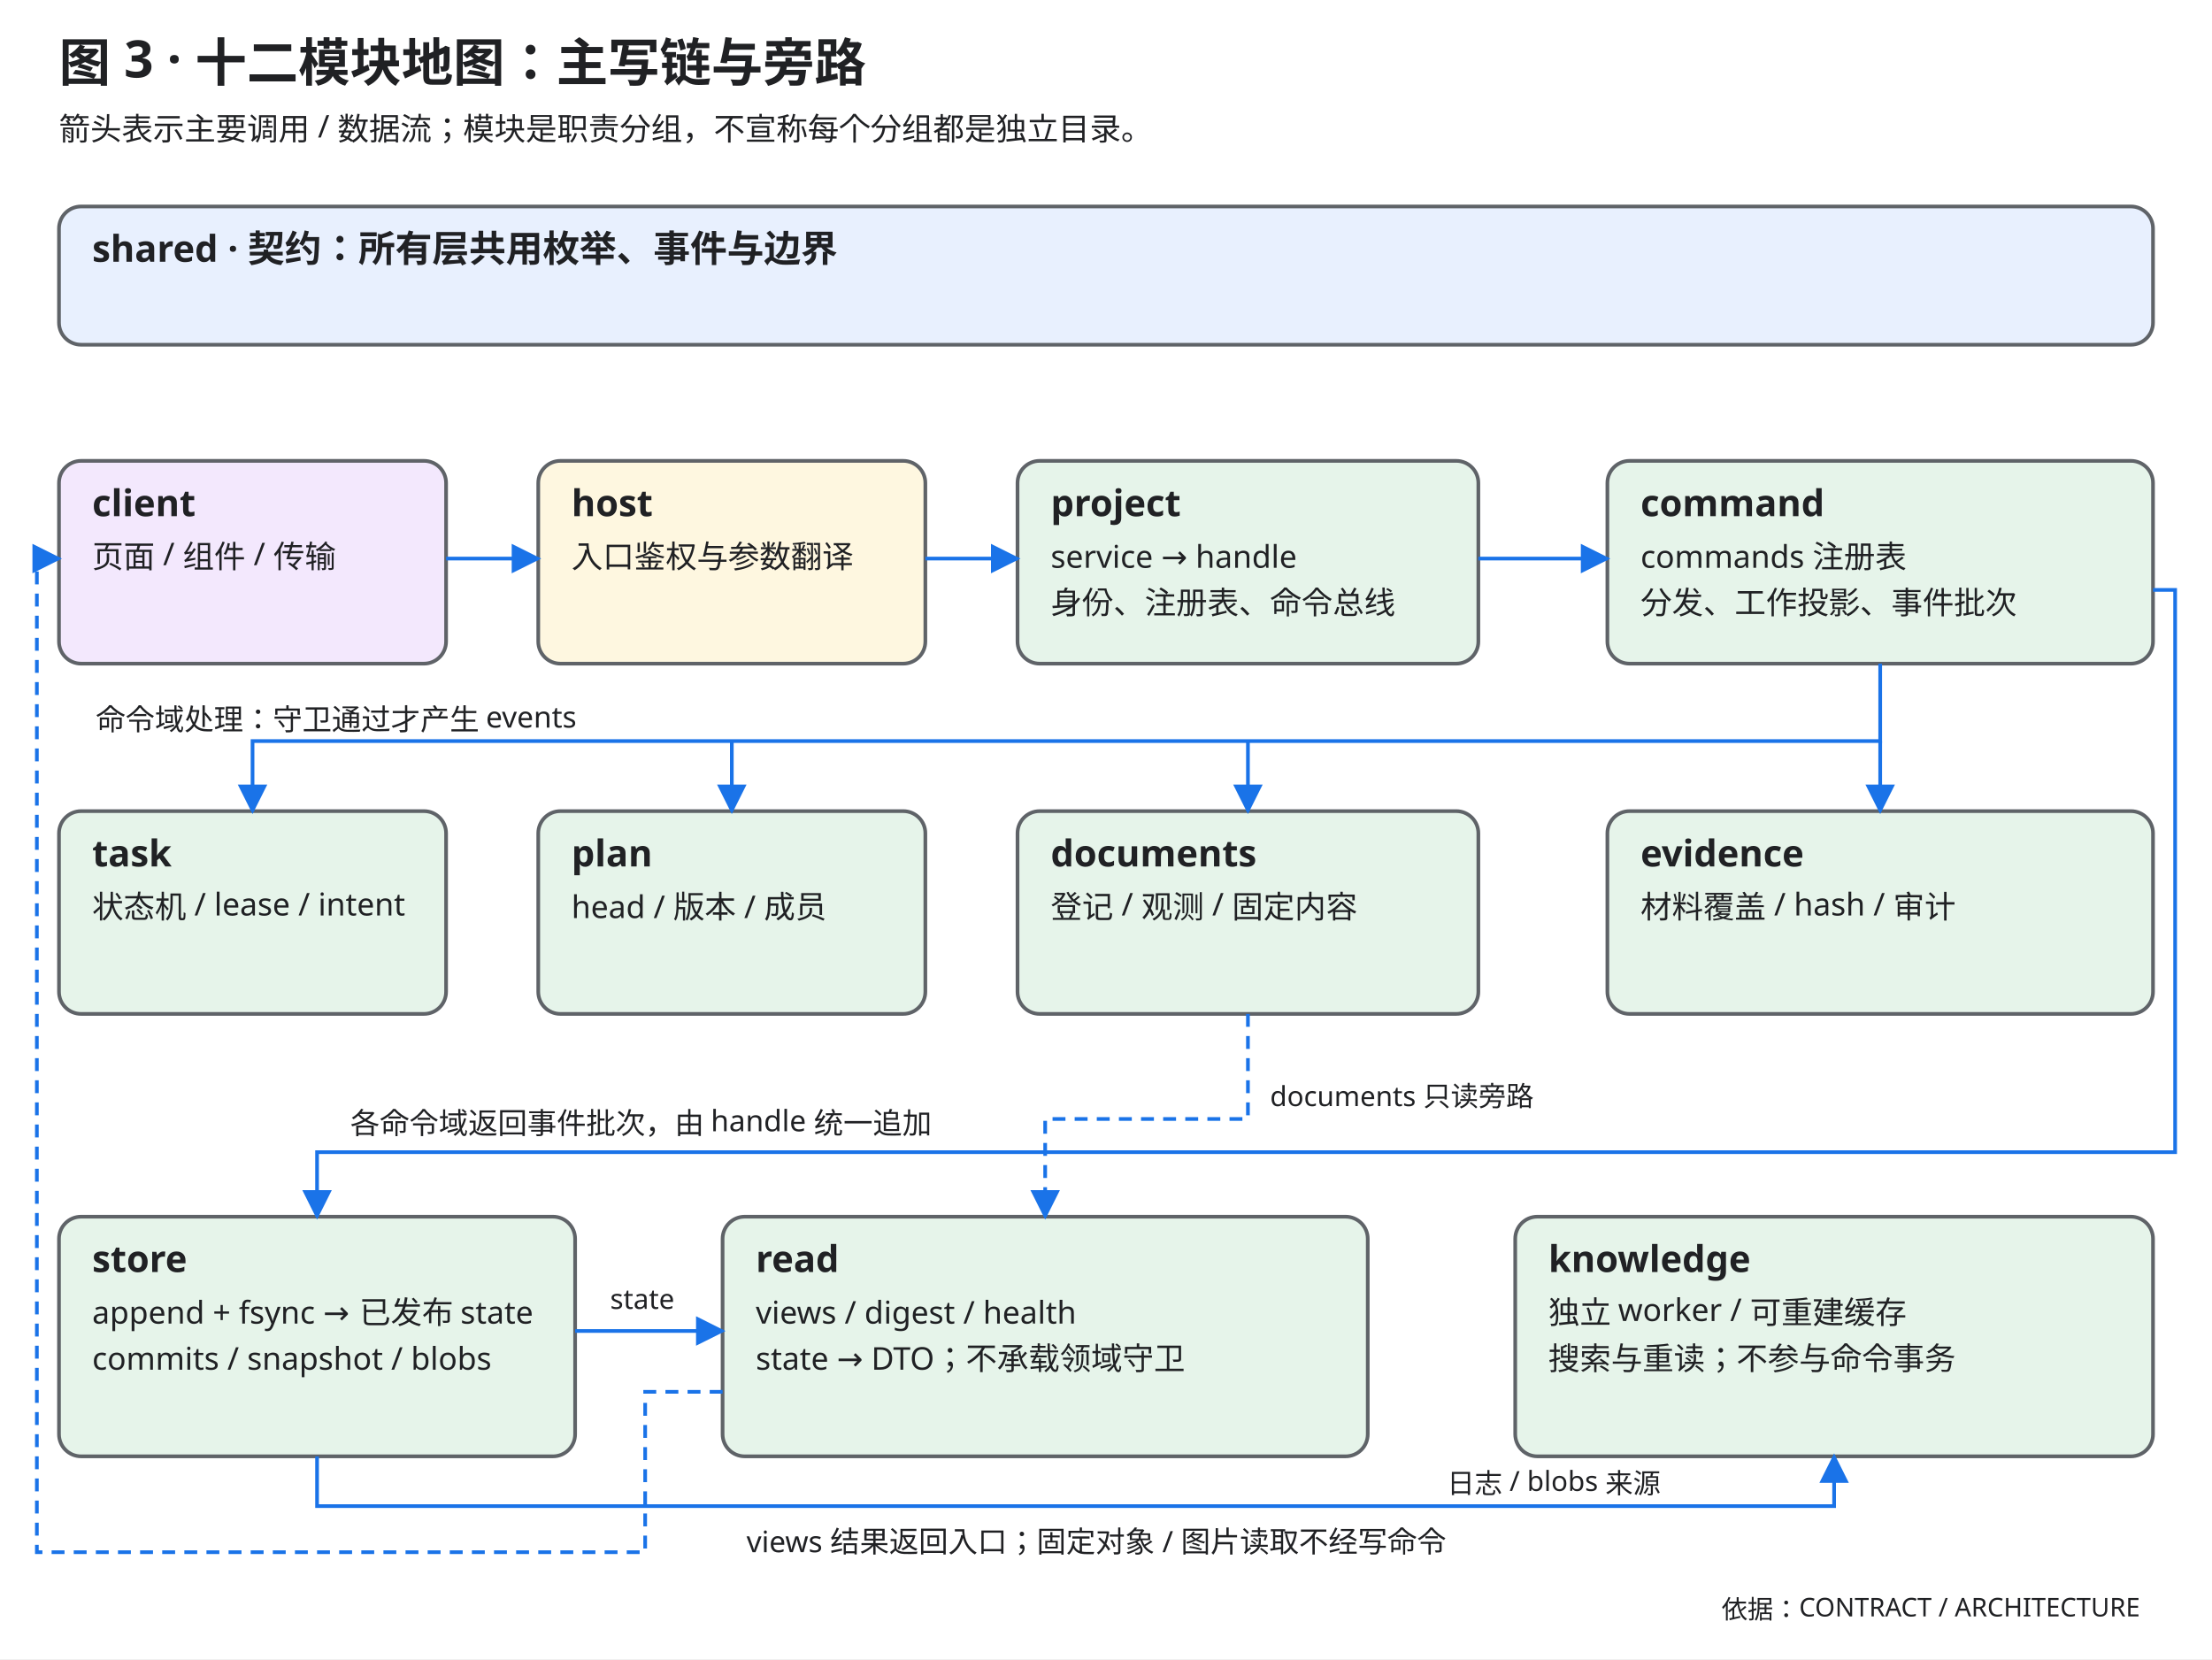
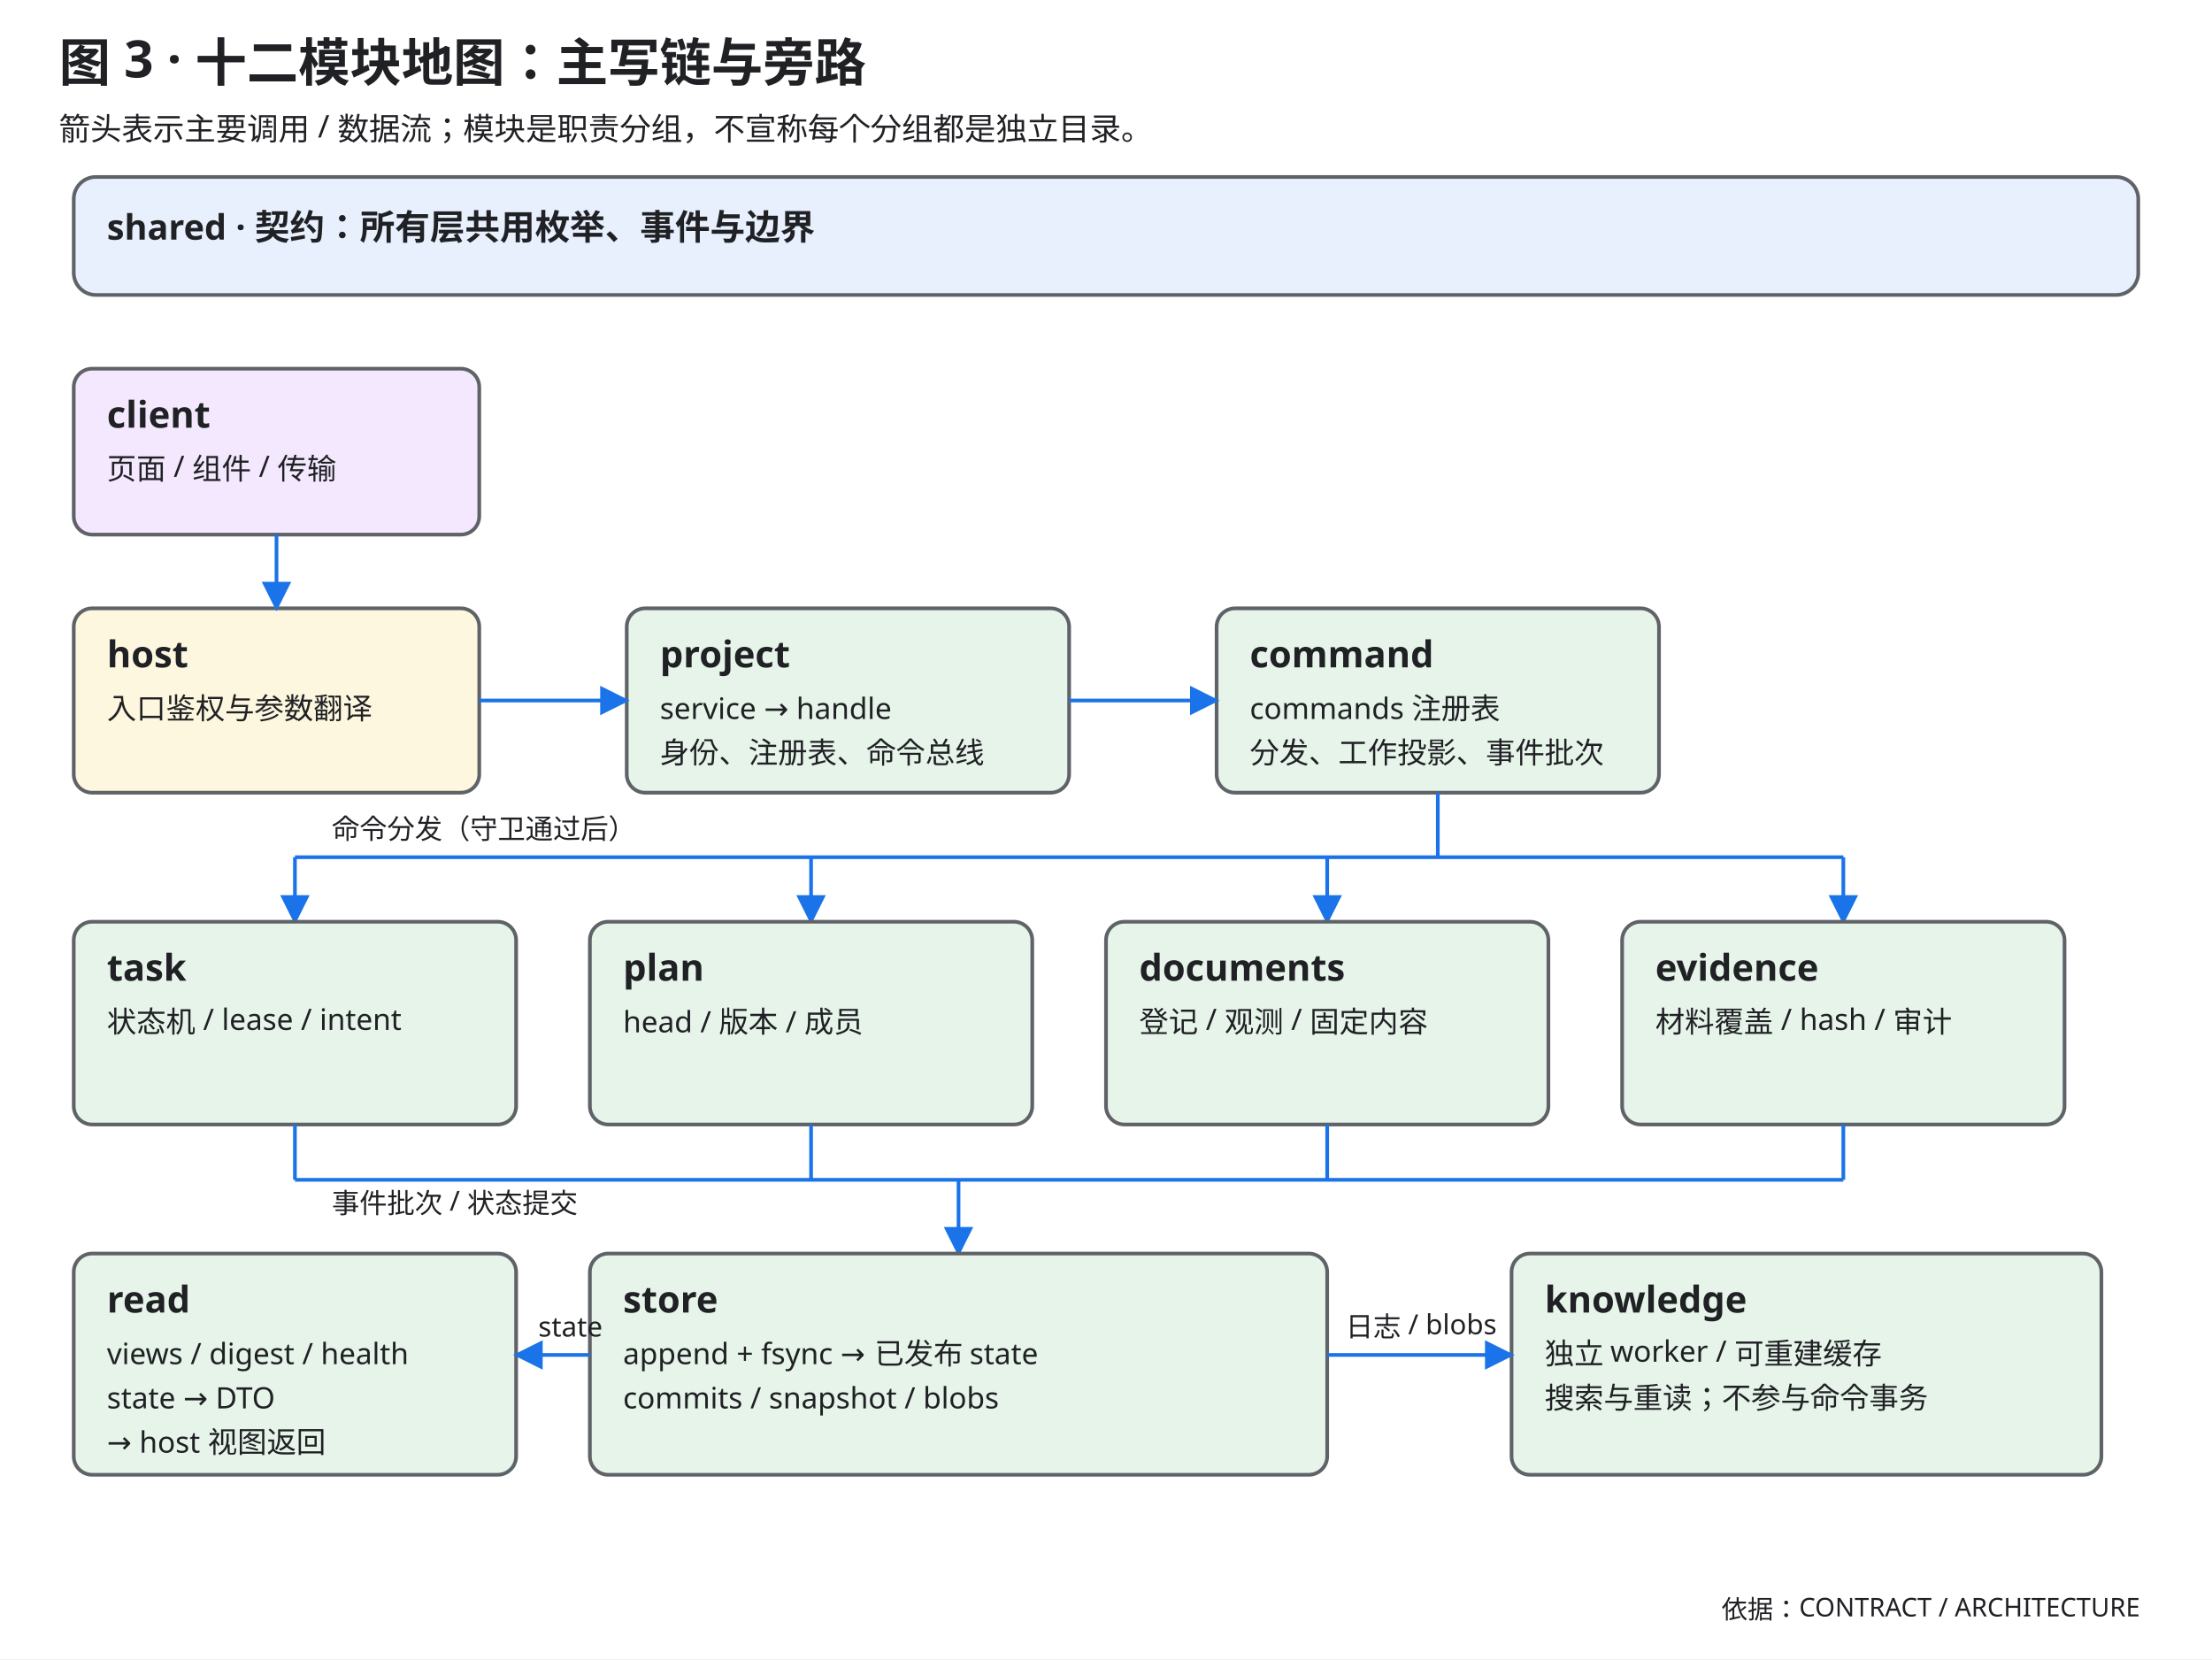
- <svg xmlns="http://www.w3.org/2000/svg" width="1200" height="900" viewBox="0 0 1200 900" role="img" aria-label="module-map">
+ <svg xmlns="http://www.w3.org/2000/svg" width="1200" height="900" viewBox="0 0 1200 900" role="img" aria-label="module map">
  <defs>
    <marker id="arrow" viewBox="0 0 10 10" refX="9" refY="5" markerWidth="8" markerHeight="8" orient="auto-start-reverse">
      <path d="M 0 0 L 10 5 L 0 10 z" fill="#1A73E8" />
    </marker>
  </defs>
  <rect width="1200" height="900" fill="white" />
  <g font-family="Microsoft YaHei, Noto Sans SC, Segoe UI, sans-serif" fill="#202124">
    <text x="32" y="44" font-size="28" font-weight="700">图 3 · 十二模块地图：主写链与旁路</text>
    <text x="32" y="76" font-size="17">箭头表示主要调用 / 数据流；模块是职责分组，不宣称每个分组都是独立目录。</text>
-     <rect x="32" y="112" width="1136" height="75" rx="12" fill="#E8F0FE" stroke="#5F6368" stroke-width="2" />
-     <text x="50" y="142" font-size="20" font-weight="700">shared · 契约：所有层共用枚举、事件与边界</text>
-     <rect x="32" y="250" width="210" height="110" rx="12" fill="#F3E8FD" stroke="#5F6368" stroke-width="2" />
-     <text x="50" y="280" font-size="20" font-weight="700">client</text>
-     <text x="50" y="308" font-size="17">页面 / 组件 / 传输</text>
-     <rect x="292" y="250" width="210" height="110" rx="12" fill="#FEF7E0" stroke="#5F6368" stroke-width="2" />
-     <text x="310" y="280" font-size="20" font-weight="700">host</text>
-     <text x="310" y="308" font-size="17">入口鉴权与参数翻译</text>
-     <rect x="552" y="250" width="250" height="110" rx="12" fill="#E6F4EA" stroke="#5F6368" stroke-width="2" />
-     <text x="570" y="280" font-size="20" font-weight="700">project</text>
-     <text x="570" y="308" font-size="17">service → handle</text>
-     <text x="570" y="333" font-size="17">身份、注册表、命令总线</text>
-     <rect x="872" y="250" width="296" height="110" rx="12" fill="#E6F4EA" stroke="#5F6368" stroke-width="2" />
-     <text x="890" y="280" font-size="20" font-weight="700">command</text>
-     <text x="890" y="308" font-size="17">commands 注册表</text>
-     <text x="890" y="333" font-size="17">分发、工作投影、事件批次</text>
-     <path d="M 242 303 H 292" fill="none" stroke="#1A73E8" stroke-width="2" marker-end="url(#arrow)" />
-     <path d="M 502 303 H 552" fill="none" stroke="#1A73E8" stroke-width="2" marker-end="url(#arrow)" />
-     <path d="M 802 303 H 872" fill="none" stroke="#1A73E8" stroke-width="2" marker-end="url(#arrow)" />
-     <rect x="32" y="440" width="210" height="110" rx="12" fill="#E6F4EA" stroke="#5F6368" stroke-width="2" />
-     <text x="50" y="470" font-size="20" font-weight="700">task</text>
-     <text x="50" y="498" font-size="17">状态机 / lease / intent</text>
-     <rect x="292" y="440" width="210" height="110" rx="12" fill="#E6F4EA" stroke="#5F6368" stroke-width="2" />
-     <text x="310" y="470" font-size="20" font-weight="700">plan</text>
-     <text x="310" y="498" font-size="17">head / 版本 / 成员</text>
-     <rect x="552" y="440" width="250" height="110" rx="12" fill="#E6F4EA" stroke="#5F6368" stroke-width="2" />
-     <text x="570" y="470" font-size="20" font-weight="700">documents</text>
-     <text x="570" y="498" font-size="17">登记 / 观测 / 固定内容</text>
-     <rect x="872" y="440" width="296" height="110" rx="12" fill="#E6F4EA" stroke="#5F6368" stroke-width="2" />
-     <text x="890" y="470" font-size="20" font-weight="700">evidence</text>
-     <text x="890" y="498" font-size="17">材料覆盖 / hash / 审计</text>
-     <path d="M 1020 360 V 402 H 137 V 440" fill="none" stroke="#1A73E8" stroke-width="2" marker-end="url(#arrow)" />
-     <path d="M 397 402 V 440" fill="none" stroke="#1A73E8" stroke-width="2" marker-end="url(#arrow)" />
-     <path d="M 677 402 V 440" fill="none" stroke="#1A73E8" stroke-width="2" marker-end="url(#arrow)" />
-     <path d="M 1020 402 V 440" fill="none" stroke="#1A73E8" stroke-width="2" marker-end="url(#arrow)" />
-     <text x="52" y="396" font-size="16">命令域处理：守卫通过才产生 events</text>
-     <rect x="32" y="660" width="280" height="130" rx="12" fill="#E6F4EA" stroke="#5F6368" stroke-width="2" />
-     <text x="50" y="690" font-size="20" font-weight="700">store</text>
-     <text x="50" y="718" font-size="17">append + fsync → 已发布 state</text>
-     <text x="50" y="743" font-size="17">commits / snapshot / blobs</text>
-     <rect x="392" y="660" width="350" height="130" rx="12" fill="#E6F4EA" stroke="#5F6368" stroke-width="2" />
-     <text x="410" y="690" font-size="20" font-weight="700">read</text>
-     <text x="410" y="718" font-size="17">views / digest / health</text>
-     <text x="410" y="743" font-size="17">state → DTO；不承载领域守卫</text>
-     <rect x="822" y="660" width="346" height="130" rx="12" fill="#E6F4EA" stroke="#5F6368" stroke-width="2" />
-     <text x="840" y="690" font-size="20" font-weight="700">knowledge</text>
-     <text x="840" y="718" font-size="17">独立 worker / 可重建缓存</text>
-     <text x="840" y="743" font-size="17">搜索与重读；不参与命令事务</text>
-     <path d="M 1168 320 H 1180 V 625 H 172 V 660" fill="none" stroke="#1A73E8" stroke-width="2" marker-end="url(#arrow)" />
-     <text x="190" y="615" font-size="16">各命令域返回事件批次，由 handle 统一追加</text>
-     <path d="M 312 722 H 392" fill="none" stroke="#1A73E8" stroke-width="2" marker-end="url(#arrow)" />
-     <text x="331" y="710" font-size="15">state</text>
-     <path d="M 172 790 V 817 H 995 V 790" fill="none" stroke="#1A73E8" stroke-width="2" marker-end="url(#arrow)" />
-     <text x="785" y="810" font-size="15">日志 / blobs 来源</text>
-     <path d="M 677 550 V 607 H 567 V 660" fill="none" stroke="#1A73E8" stroke-width="2" stroke-dasharray="7 5" marker-end="url(#arrow)" />
-     <text x="689" y="600" font-size="15">documents 只读旁路</text>
-     <path d="M 392 755 H 350 V 842 H 20 V 303 H 32" fill="none" stroke="#1A73E8" stroke-width="2" stroke-dasharray="7 5" marker-end="url(#arrow)" />
-     <text x="405" y="842" font-size="16">views 结果返回入口；固定对象 / 图片读取不经写命令</text>
+     <rect x="40" y="96" width="1120" height="64" rx="12" fill="#E8F0FE" stroke="#5F6368" stroke-width="2" />
+     <text x="58" y="130" font-size="19" font-weight="700">shared · 契约：所有层共用枚举、事件与边界</text>
+     <rect x="40" y="200" width="220" height="90" rx="10" fill="#F3E8FD" stroke="#5F6368" stroke-width="2" />
+     <text x="58" y="232" font-size="20" font-weight="700">client</text>
+     <text x="58" y="260" font-size="16">页面 / 组件 / 传输</text>
+     <rect x="40" y="330" width="220" height="100" rx="10" fill="#FEF7E0" stroke="#5F6368" stroke-width="2" />
+     <text x="58" y="362" font-size="20" font-weight="700">host</text>
+     <text x="58" y="390" font-size="16">入口鉴权与参数翻译</text>
+     <rect x="340" y="330" width="240" height="100" rx="10" fill="#E6F4EA" stroke="#5F6368" stroke-width="2" />
+     <text x="358" y="362" font-size="20" font-weight="700">project</text>
+     <text x="358" y="390" font-size="16">service → handle</text>
+     <text x="358" y="414" font-size="16">身份、注册表、命令总线</text>
+     <rect x="660" y="330" width="240" height="100" rx="10" fill="#E6F4EA" stroke="#5F6368" stroke-width="2" />
+     <text x="678" y="362" font-size="20" font-weight="700">command</text>
+     <text x="678" y="390" font-size="16">commands 注册表</text>
+     <text x="678" y="414" font-size="16">分发、工作投影、事件批次</text>
+     <path d="M 150 290 V 330" fill="none" stroke="#1A73E8" stroke-width="2" marker-end="url(#arrow)" />
+     <path d="M 260 380 H 340" fill="none" stroke="#1A73E8" stroke-width="2" marker-end="url(#arrow)" />
+     <path d="M 580 380 H 660" fill="none" stroke="#1A73E8" stroke-width="2" marker-end="url(#arrow)" />
+     <path d="M 780 430 V 465" fill="none" stroke="#1A73E8" stroke-width="2" />
+     <path d="M 160 465 H 1000" fill="none" stroke="#1A73E8" stroke-width="2" />
+     <path d="M 160 465 V 500" fill="none" stroke="#1A73E8" stroke-width="2" marker-end="url(#arrow)" />
+     <path d="M 440 465 V 500" fill="none" stroke="#1A73E8" stroke-width="2" marker-end="url(#arrow)" />
+     <path d="M 720 465 V 500" fill="none" stroke="#1A73E8" stroke-width="2" marker-end="url(#arrow)" />
+     <path d="M 1000 465 V 500" fill="none" stroke="#1A73E8" stroke-width="2" marker-end="url(#arrow)" />
+     <text x="180" y="455" font-size="15">命令分发（守卫通过后）</text>
+     <rect x="40" y="500" width="240" height="110" rx="10" fill="#E6F4EA" stroke="#5F6368" stroke-width="2" />
+     <text x="58" y="532" font-size="20" font-weight="700">task</text>
+     <text x="58" y="560" font-size="16">状态机 / lease / intent</text>
+     <rect x="320" y="500" width="240" height="110" rx="10" fill="#E6F4EA" stroke="#5F6368" stroke-width="2" />
+     <text x="338" y="532" font-size="20" font-weight="700">plan</text>
+     <text x="338" y="560" font-size="16">head / 版本 / 成员</text>
+     <rect x="600" y="500" width="240" height="110" rx="10" fill="#E6F4EA" stroke="#5F6368" stroke-width="2" />
+     <text x="618" y="532" font-size="20" font-weight="700">documents</text>
+     <text x="618" y="560" font-size="16">登记 / 观测 / 固定内容</text>
+     <rect x="880" y="500" width="240" height="110" rx="10" fill="#E6F4EA" stroke="#5F6368" stroke-width="2" />
+     <text x="898" y="532" font-size="20" font-weight="700">evidence</text>
+     <text x="898" y="560" font-size="16">材料覆盖 / hash / 审计</text>
+     <path d="M 160 610 V 640" fill="none" stroke="#1A73E8" stroke-width="2" />
+     <path d="M 440 610 V 640" fill="none" stroke="#1A73E8" stroke-width="2" />
+     <path d="M 720 610 V 640" fill="none" stroke="#1A73E8" stroke-width="2" />
+     <path d="M 1000 610 V 640" fill="none" stroke="#1A73E8" stroke-width="2" />
+     <path d="M 160 640 H 1000" fill="none" stroke="#1A73E8" stroke-width="2" />
+     <path d="M 520 640 V 680" fill="none" stroke="#1A73E8" stroke-width="2" marker-end="url(#arrow)" />
+     <text x="180" y="658" font-size="15">事件批次 / 状态提交</text>
+     <rect x="320" y="680" width="400" height="120" rx="10" fill="#E6F4EA" stroke="#5F6368" stroke-width="2" />
+     <text x="338" y="712" font-size="20" font-weight="700">store</text>
+     <text x="338" y="740" font-size="16">append + fsync → 已发布 state</text>
+     <text x="338" y="764" font-size="16">commits / snapshot / blobs</text>
+     <rect x="40" y="680" width="240" height="120" rx="10" fill="#E6F4EA" stroke="#5F6368" stroke-width="2" />
+     <text x="58" y="712" font-size="20" font-weight="700">read</text>
+     <text x="58" y="740" font-size="16">views / digest / health</text>
+     <text x="58" y="764" font-size="16">state → DTO</text>
+     <text x="58" y="788" font-size="16">→ host 视图返回</text>
+     <rect x="820" y="680" width="320" height="120" rx="10" fill="#E6F4EA" stroke="#5F6368" stroke-width="2" />
+     <text x="838" y="712" font-size="20" font-weight="700">knowledge</text>
+     <text x="838" y="740" font-size="16">独立 worker / 可重建缓存</text>
+     <text x="838" y="764" font-size="16">搜索与重读；不参与命令事务</text>
+     <path d="M 320 735 H 280" fill="none" stroke="#1A73E8" stroke-width="2" marker-end="url(#arrow)" />
+     <text x="292" y="725" font-size="15">state</text>
+     <path d="M 720 735 H 820" fill="none" stroke="#1A73E8" stroke-width="2" marker-end="url(#arrow)" />
+     <text x="730" y="725" font-size="15">日志 / blobs</text>
    <text x="934" y="878" font-size="14">依据：CONTRACT / ARCHITECTURE</text>
  </g>
</svg>
